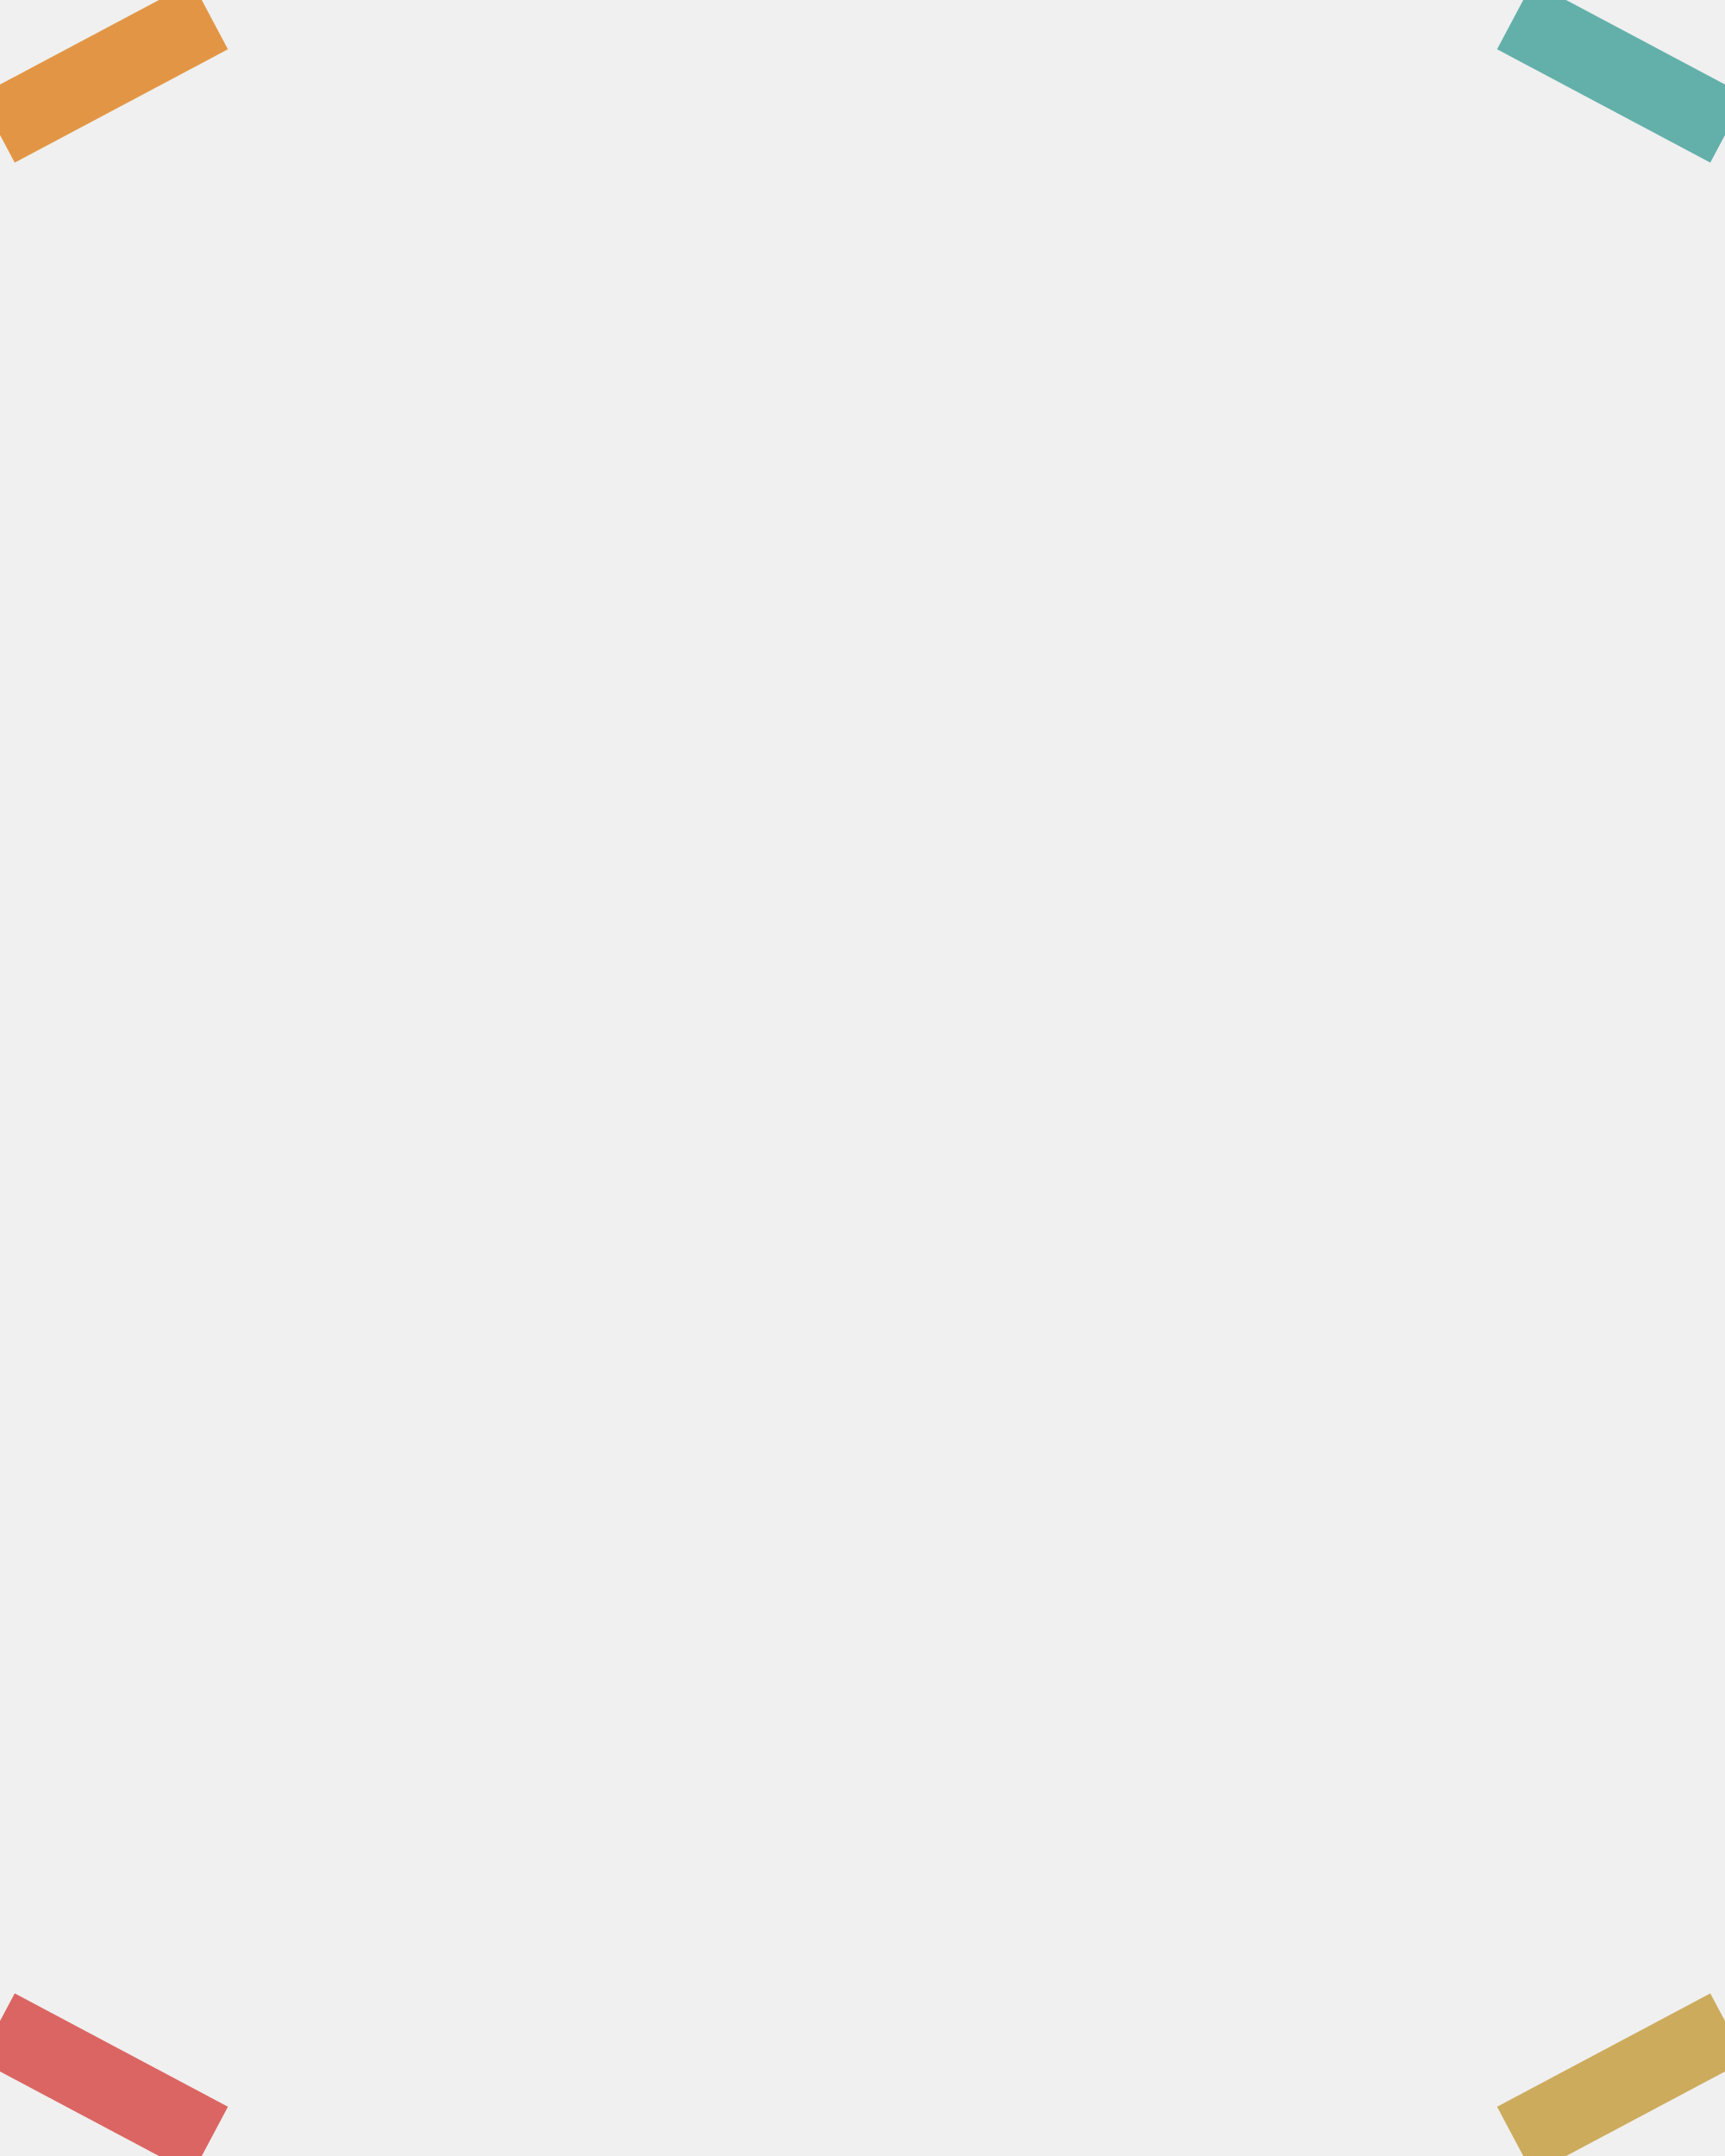
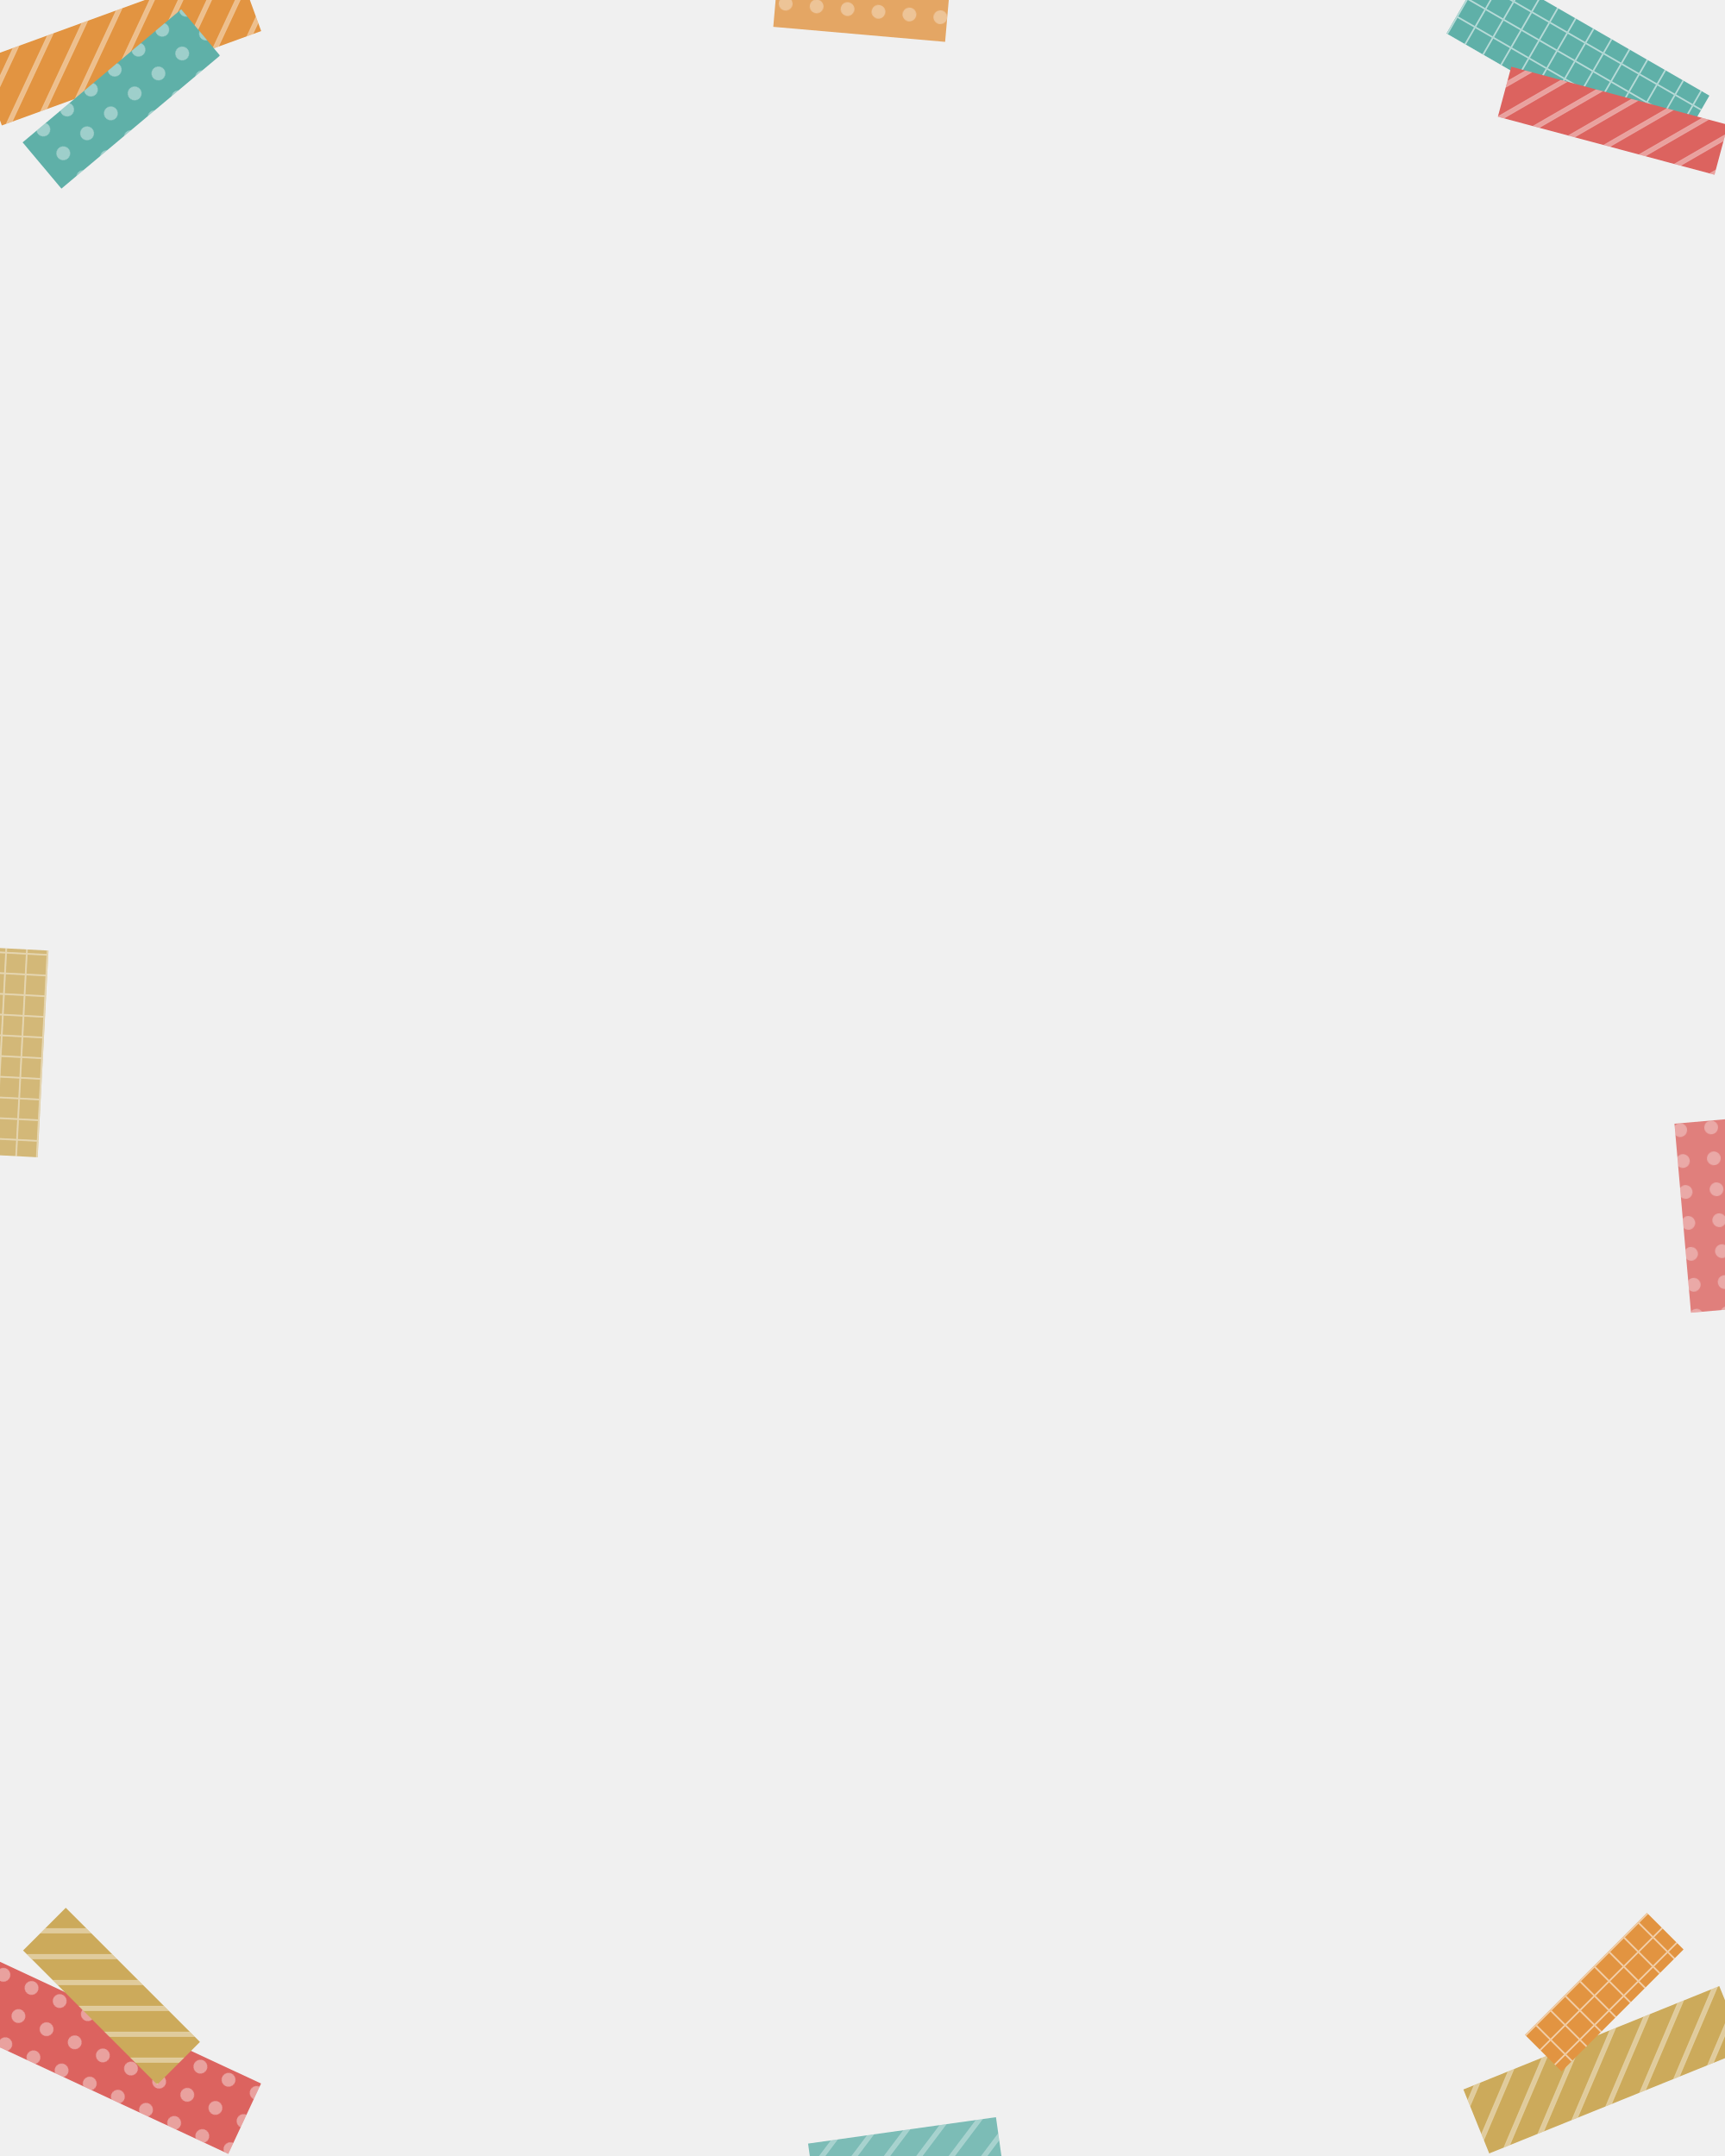
<svg xmlns="http://www.w3.org/2000/svg" width="1000" height="1250" viewBox="0 0 1000 1250">
-   <g opacity="0.88">
-     <rect x="-10" y="20" width="140" height="44" fill="#E08A2E" transform="rotate(-28 60 42)" />
-     <rect x="870" y="20" width="140" height="44" fill="#4FA8A0" transform="rotate(28 940 42)" />
-     <rect x="-10" y="1186" width="140" height="44" fill="#D9534F" transform="rotate(28 60 1208)" />
-     <rect x="870" y="1186" width="140" height="44" fill="#C8A24A" transform="rotate(-28 940 1208)" />
+   <defs>
+     <pattern id="stripes" width="15" height="15" patternTransform="rotate(45)" patternUnits="userSpaceOnUse">
+       <line x1="0" y1="0" x2="0" y2="15" stroke="#FFF" stroke-width="6" opacity="0.4" />
+     </pattern>
+     <pattern id="dots" width="18" height="18" patternUnits="userSpaceOnUse">
+       <circle cx="6" cy="6" r="4" fill="#FFF" opacity="0.4" />
+     </pattern>
+     <pattern id="grid" width="12" height="12" patternUnits="userSpaceOnUse">
+       <path d="M 12 0 L 0 0 0 12" fill="none" stroke="#FFF" stroke-width="2" opacity="0.5" />
+     </pattern>
+   </defs>
+   <g opacity="0.9">
+     <rect x="-10" y="10" width="160" height="40" fill="#E08A2E" transform="rotate(-20 60 30)" />
+     <rect x="-10" y="10" width="160" height="40" fill="url(#stripes)" transform="rotate(-20 60 30)" />
+     <rect x="10" y="40" width="120" height="35" fill="#4FA8A0" transform="rotate(-40 70 57)" />
+     <rect x="10" y="40" width="120" height="35" fill="url(#dots)" transform="rotate(-40 70 57)" />
+     <rect x="840" y="15" width="150" height="45" fill="#4FA8A0" transform="rotate(30 915 37)" />
+     <rect x="840" y="15" width="150" height="45" fill="url(#grid)" transform="rotate(30 915 37)" />
+     <rect x="870" y="55" width="130" height="30" fill="#D9534F" transform="rotate(15 935 70)" />
+     <rect x="870" y="55" width="130" height="30" fill="url(#stripes)" transform="rotate(15 935 70)" />
+     <rect x="-20" y="1170" width="170" height="45" fill="#D9534F" transform="rotate(25 65 1192)" />
+     <rect x="-20" y="1170" width="170" height="45" fill="url(#dots)" transform="rotate(25 65 1192)" />
+     <rect x="10" y="1140" width="110" height="35" fill="#C8A24A" transform="rotate(45 65 1157)" />
+     <rect x="10" y="1140" width="110" height="35" fill="url(#stripes)" transform="rotate(45 65 1157)" />
+     <rect x="850" y="1180" width="160" height="40" fill="#C8A24A" transform="rotate(-22 930 1200)" />
+     <rect x="850" y="1180" width="160" height="40" fill="url(#stripes)" transform="rotate(-22 930 1200)" />
+     <rect x="880" y="1140" width="100" height="30" fill="#E08A2E" transform="rotate(-45 930 1155)" />
+     <rect x="880" y="1140" width="100" height="30" fill="url(#grid)" transform="rotate(-45 930 1155)" />
+     <rect x="450" y="-15" width="100" height="35" fill="#E08A2E" opacity="0.8" transform="rotate(5 500 -2)" />
+     <rect x="450" y="-15" width="100" height="35" fill="url(#dots)" opacity="0.8" transform="rotate(5 500 -2)" />
+     <rect x="470" y="1235" width="110" height="35" fill="#4FA8A0" opacity="0.8" transform="rotate(-8 525 1250)" />
+     <rect x="470" y="1235" width="110" height="35" fill="url(#stripes)" opacity="0.8" transform="rotate(-8 525 1250)" />
+     <rect x="-15" y="550" width="40" height="120" fill="#C8A24A" opacity="0.8" transform="rotate(3 5 610)" />
+     <rect x="-15" y="550" width="40" height="120" fill="url(#grid)" opacity="0.8" transform="rotate(3 5 610)" />
+     <rect x="975" y="650" width="45" height="110" fill="#D9534F" opacity="0.8" transform="rotate(-5 990 700)" />
+     <rect x="975" y="650" width="45" height="110" fill="url(#dots)" opacity="0.8" transform="rotate(-5 990 700)" />
  </g>
</svg>
